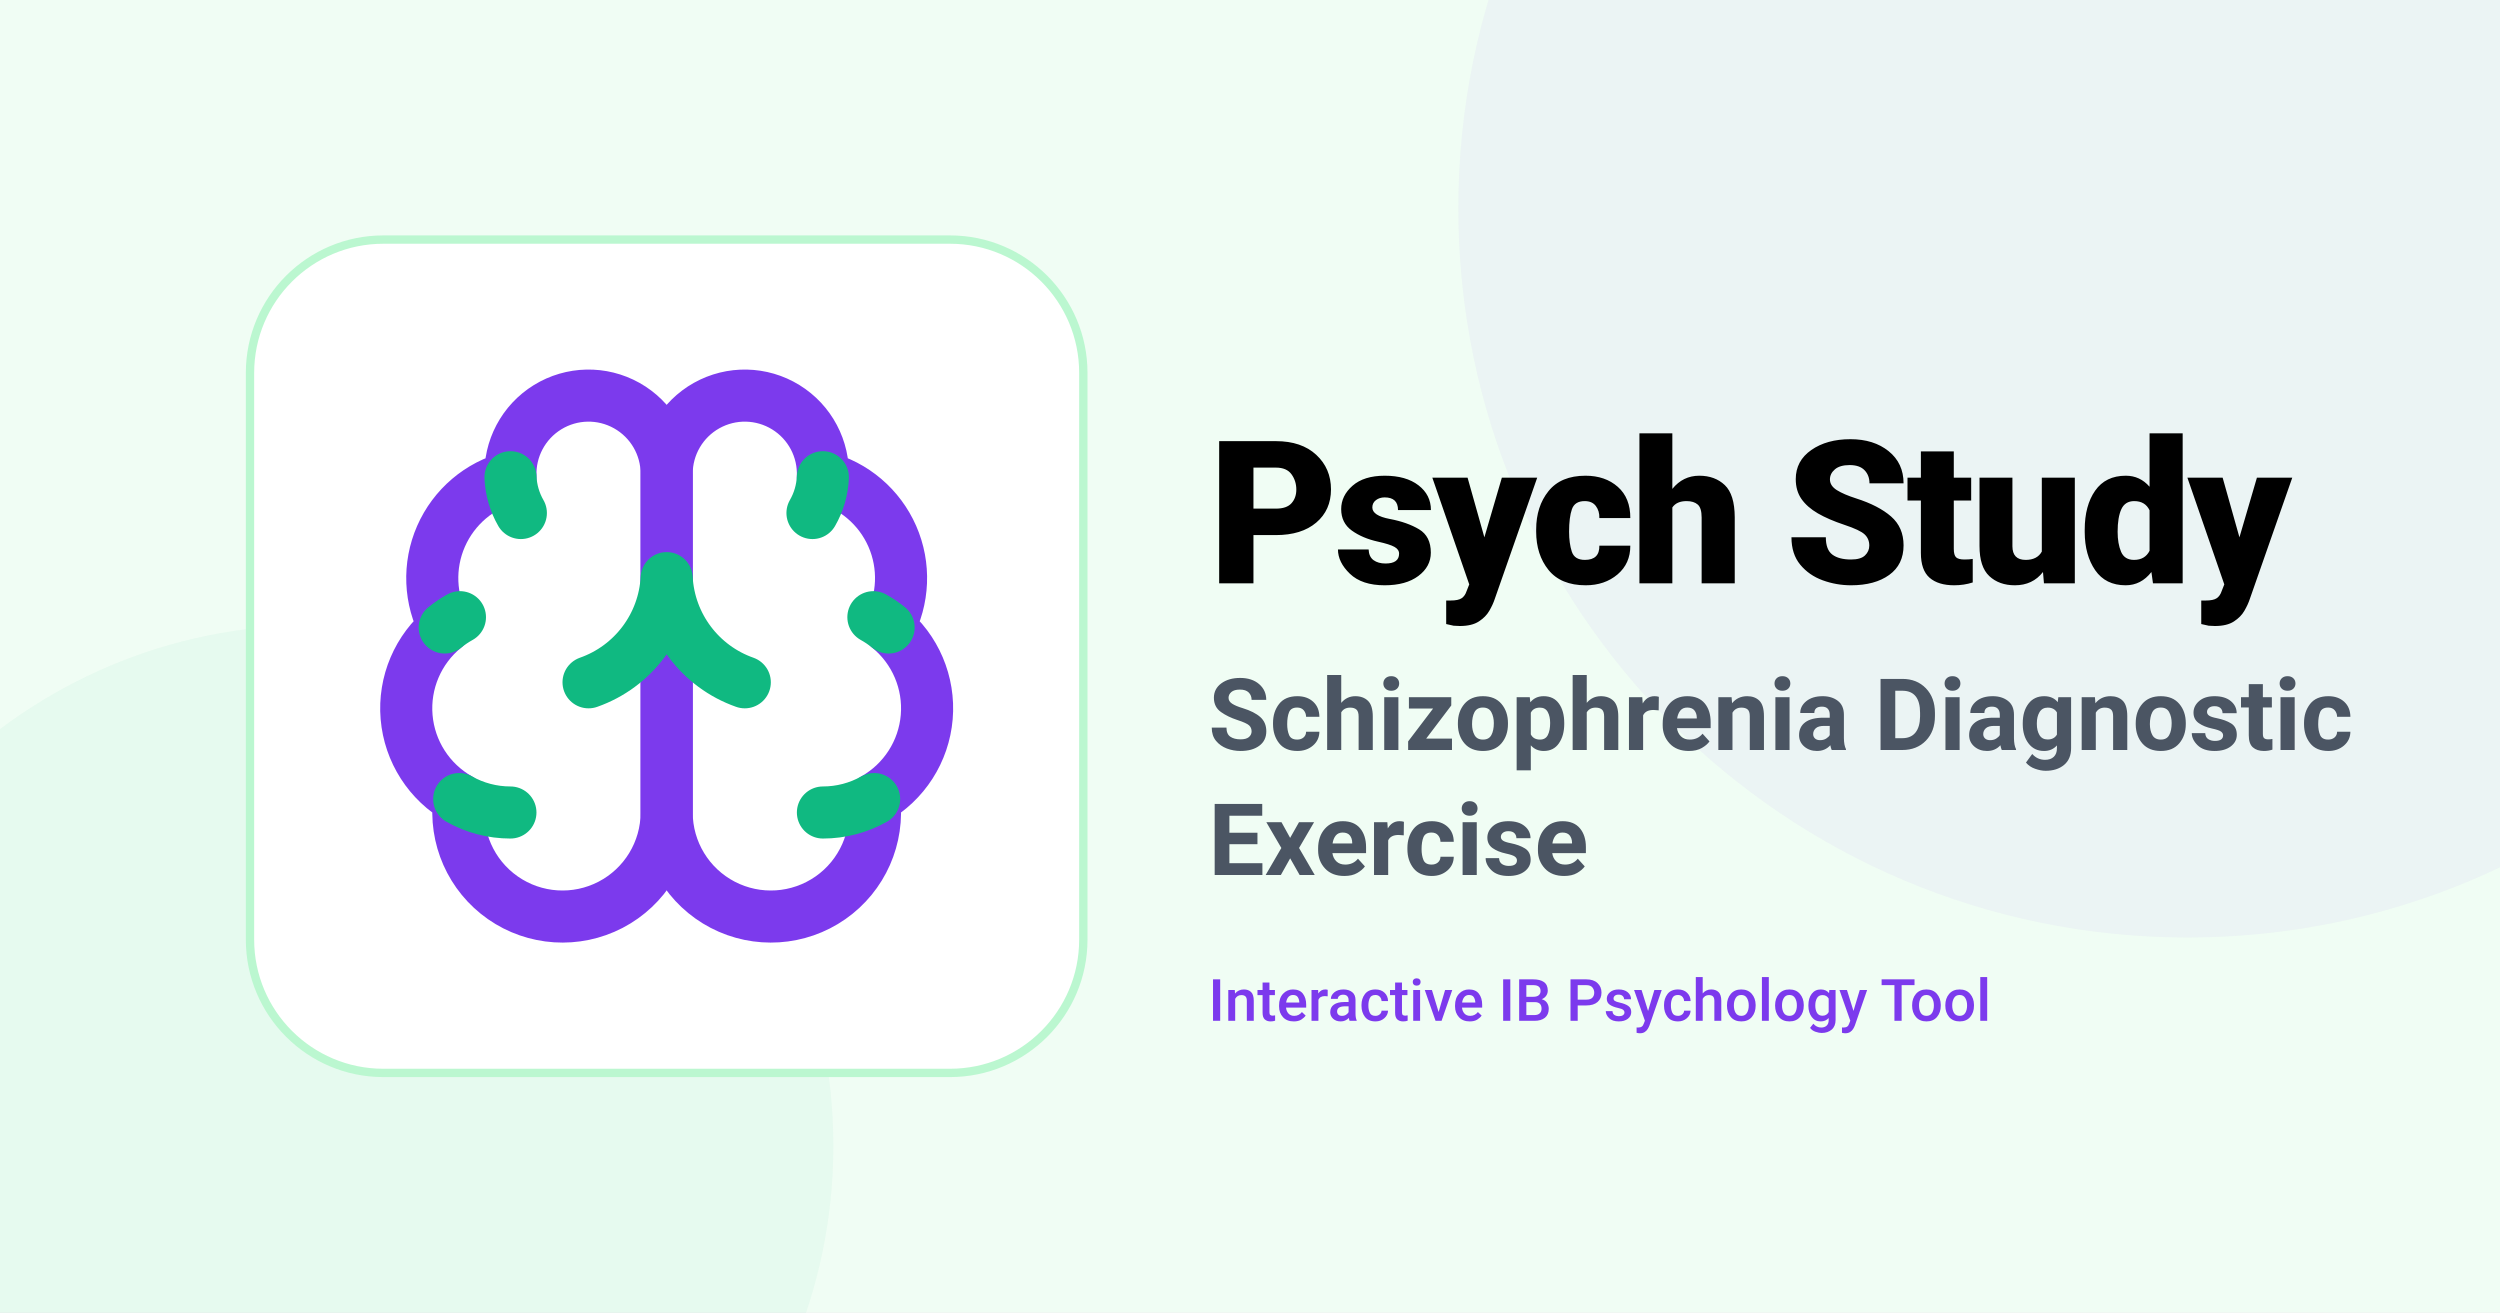
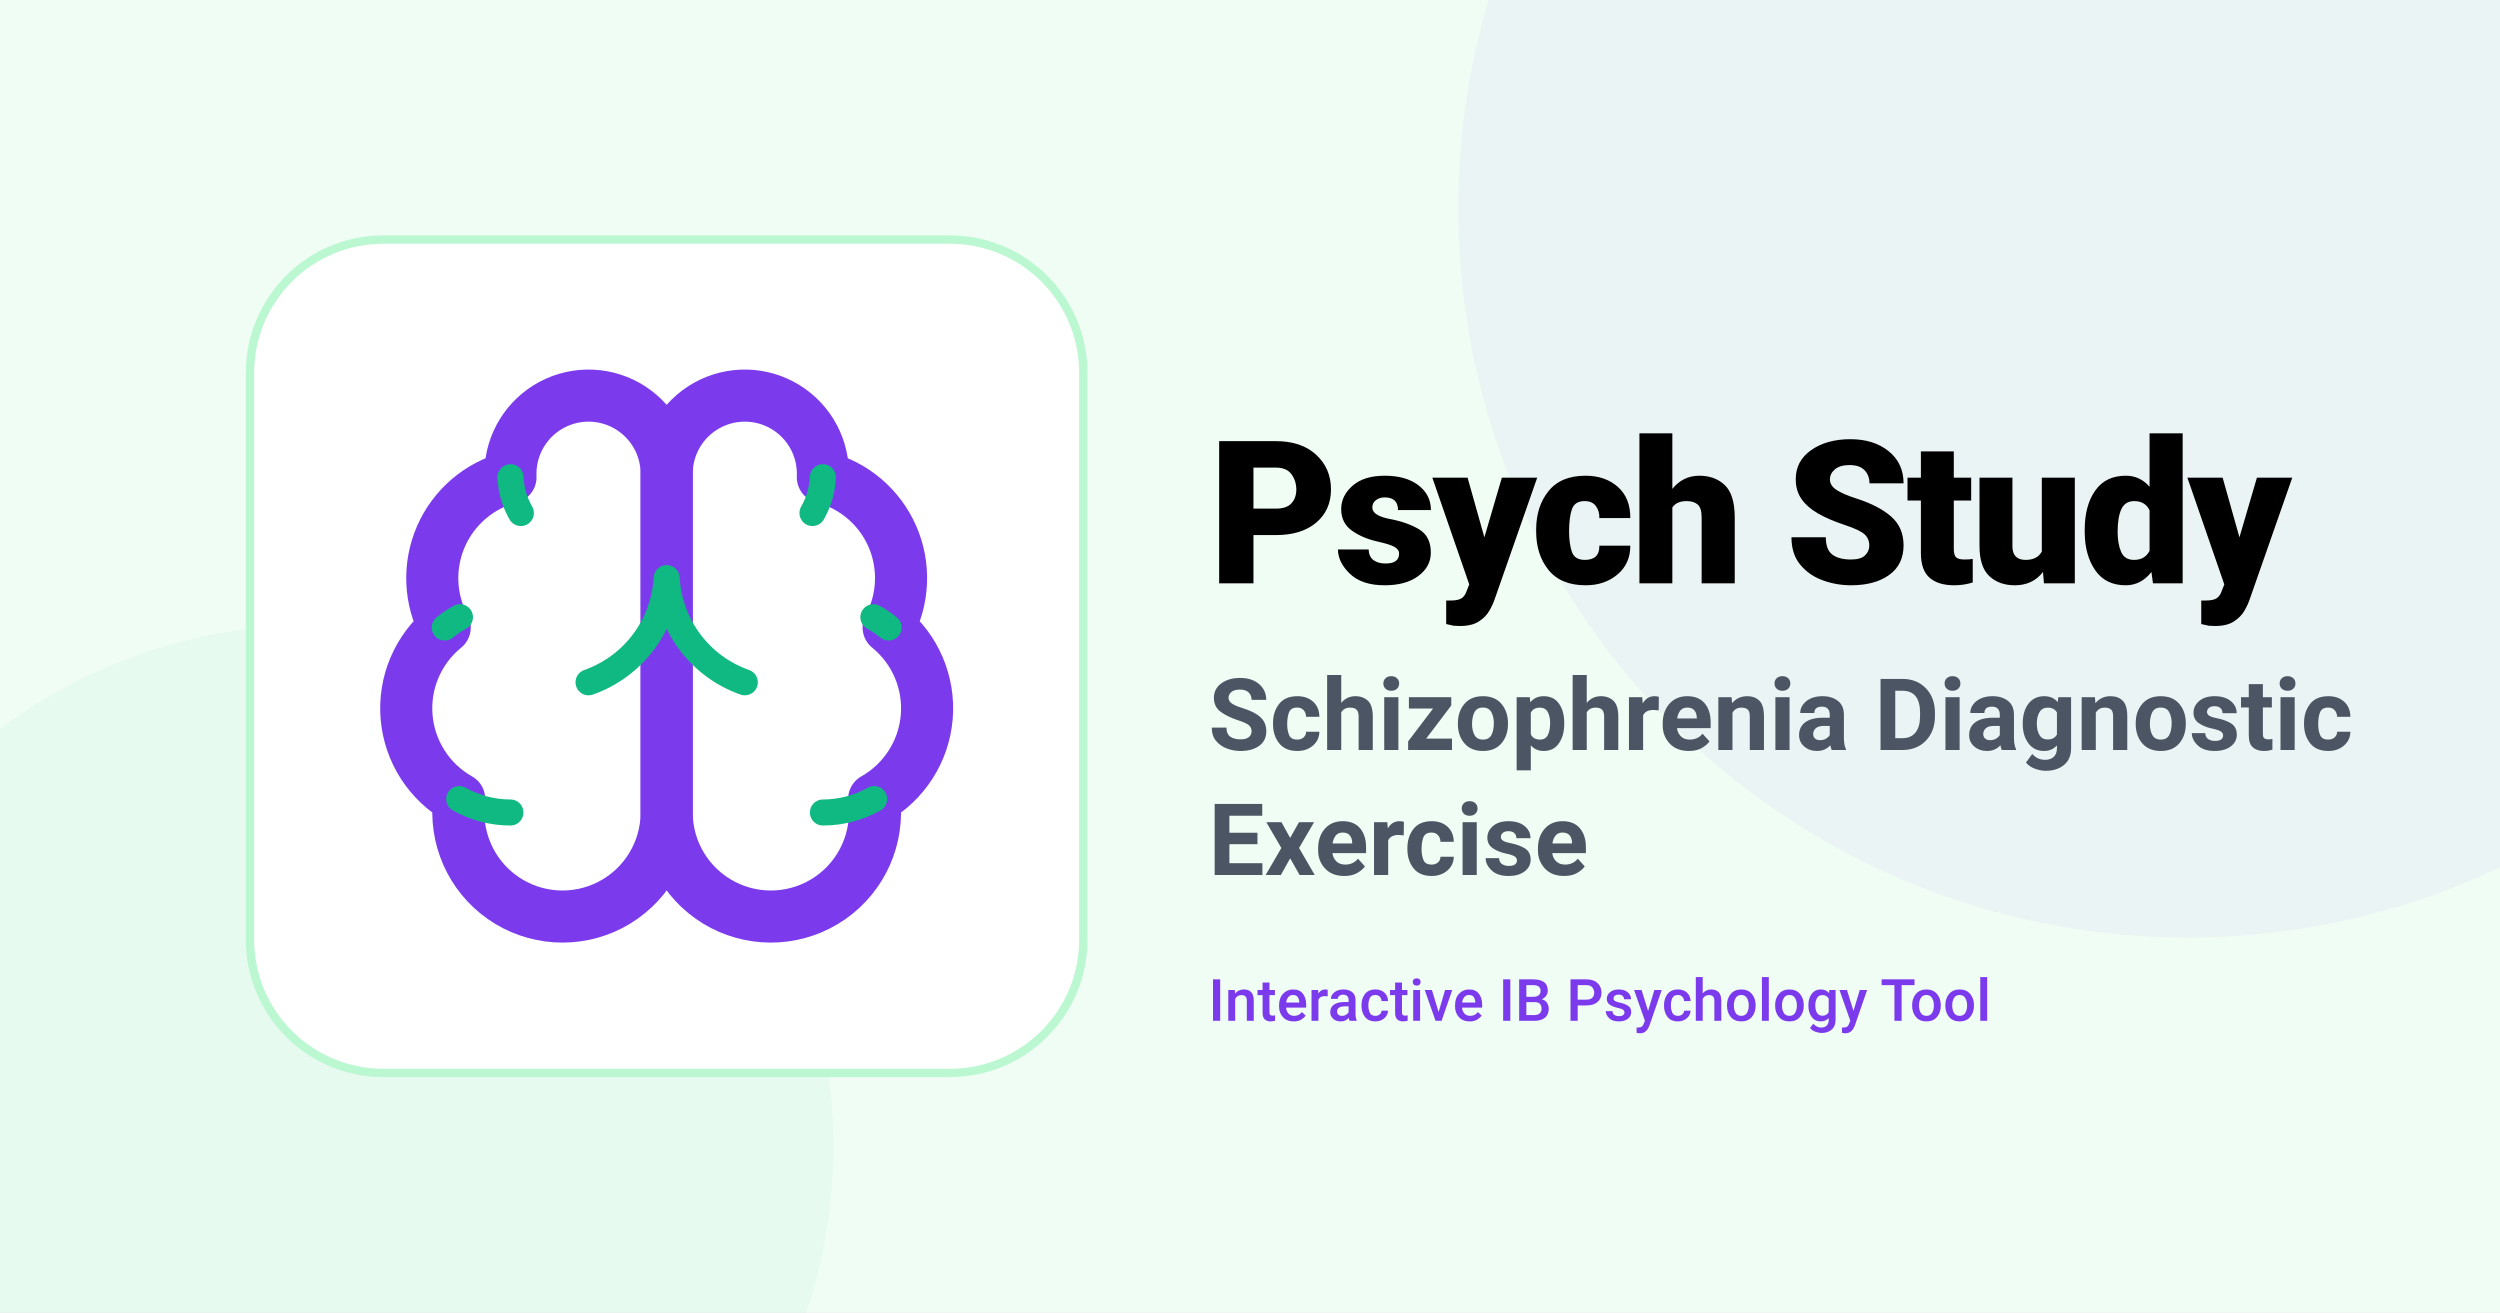
<svg xmlns="http://www.w3.org/2000/svg" viewBox="0 0 1200 630">
  <rect width="1200" height="630" fill="#F0FDF4" />
  <circle cx="1050" cy="100" r="350" fill="#7C3AED" opacity="0.05" />
  <circle cx="150" cy="550" r="250" fill="#10B981" opacity="0.05" />
  <rect x="120" y="115" width="400" height="400" rx="64" fill="#ffffff" stroke="#bbf7d0" stroke-width="4" />
  <g transform="translate(170, 165) scale(12.5)" fill="none" stroke-linecap="round" stroke-linejoin="round">
    <path d="M12 5a3 3 0 1 0-5.997.125 4 4 0 0 0-2.526 5.77 4 4 0 0 0 .556 6.588A4 4 0 1 0 12 18Z" stroke="#7C3AED" stroke-width="2" />
    <path d="M12 5a3 3 0 1 1 5.997.125 4 4 0 0 1 2.526 5.77 4 4 0 0 1-.556 6.588A4 4 0 1 1 12 18Z" stroke="#7C3AED" stroke-width="2" />
-     <path d="M15 13a4.5 4.5 0 0 1-3-4 4.5 4.5 0 0 1-3 4" stroke="#10B981" stroke-width="2" />
-     <path d="M17.599 6.5a3 3 0 0 0 .399-1.375" stroke="#10B981" stroke-width="2" />
-     <path d="M6.003 5.125A3 3 0 0 0 6.401 6.5" stroke="#10B981" stroke-width="2" />
-     <path d="M3.477 10.896a4 4 0 0 1 .585-.396" stroke="#10B981" stroke-width="2" />
-     <path d="M19.938 10.5a4 4 0 0 1 .585.396" stroke="#10B981" stroke-width="2" />
-     <path d="M6 18a4 4 0 0 1-1.967-.516" stroke="#10B981" stroke-width="2" />
-     <path d="M19.967 17.484A4 4 0 0 1 18 18" stroke="#10B981" stroke-width="2" />
+     <path d="M15 13a4.5 4.5 0 0 1-3-4 4.5 4.5 0 0 1-3 4" stroke="#10B981" stroke-width="1" />
+     <path d="M17.599 6.5a3 3 0 0 0 .399-1.375" stroke="#10B981" stroke-width="1" />
+     <path d="M6.003 5.125A3 3 0 0 0 6.401 6.5" stroke="#10B981" stroke-width="1" />
+     <path d="M3.477 10.896a4 4 0 0 1 .585-.396" stroke="#10B981" stroke-width="1" />
+     <path d="M19.938 10.5a4 4 0 0 1 .585.396" stroke="#10B981" stroke-width="1" />
+     <path d="M6 18a4 4 0 0 1-1.967-.516" stroke="#10B981" stroke-width="1" />
+     <path d="M19.967 17.484A4 4 0 0 1 18 18" stroke="#10B981" stroke-width="1" />
  </g>
  <text x="580" y="280" font-family="system-ui, -apple-system, BlinkMacSystemFont, 'Segoe UI', Roboto, sans-serif" font-size="96" font-weight="800" fill="#000000" letter-spacing="-2">Psych Study</text>
  <text x="580" y="360" font-family="system-ui, -apple-system, BlinkMacSystemFont, 'Segoe UI', Roboto, sans-serif" font-size="48" font-weight="600" fill="#4B5563">Schizophrenia Diagnostic</text>
  <text x="580" y="420" font-family="system-ui, -apple-system, BlinkMacSystemFont, 'Segoe UI', Roboto, sans-serif" font-size="48" font-weight="600" fill="#4B5563">Exercise</text>
  <text x="580" y="490" font-family="system-ui, -apple-system, BlinkMacSystemFont, 'Segoe UI', Roboto, sans-serif" font-size="28" font-weight="500" fill="#7C3AED">Interactive IB Psychology Tool</text>
</svg>
